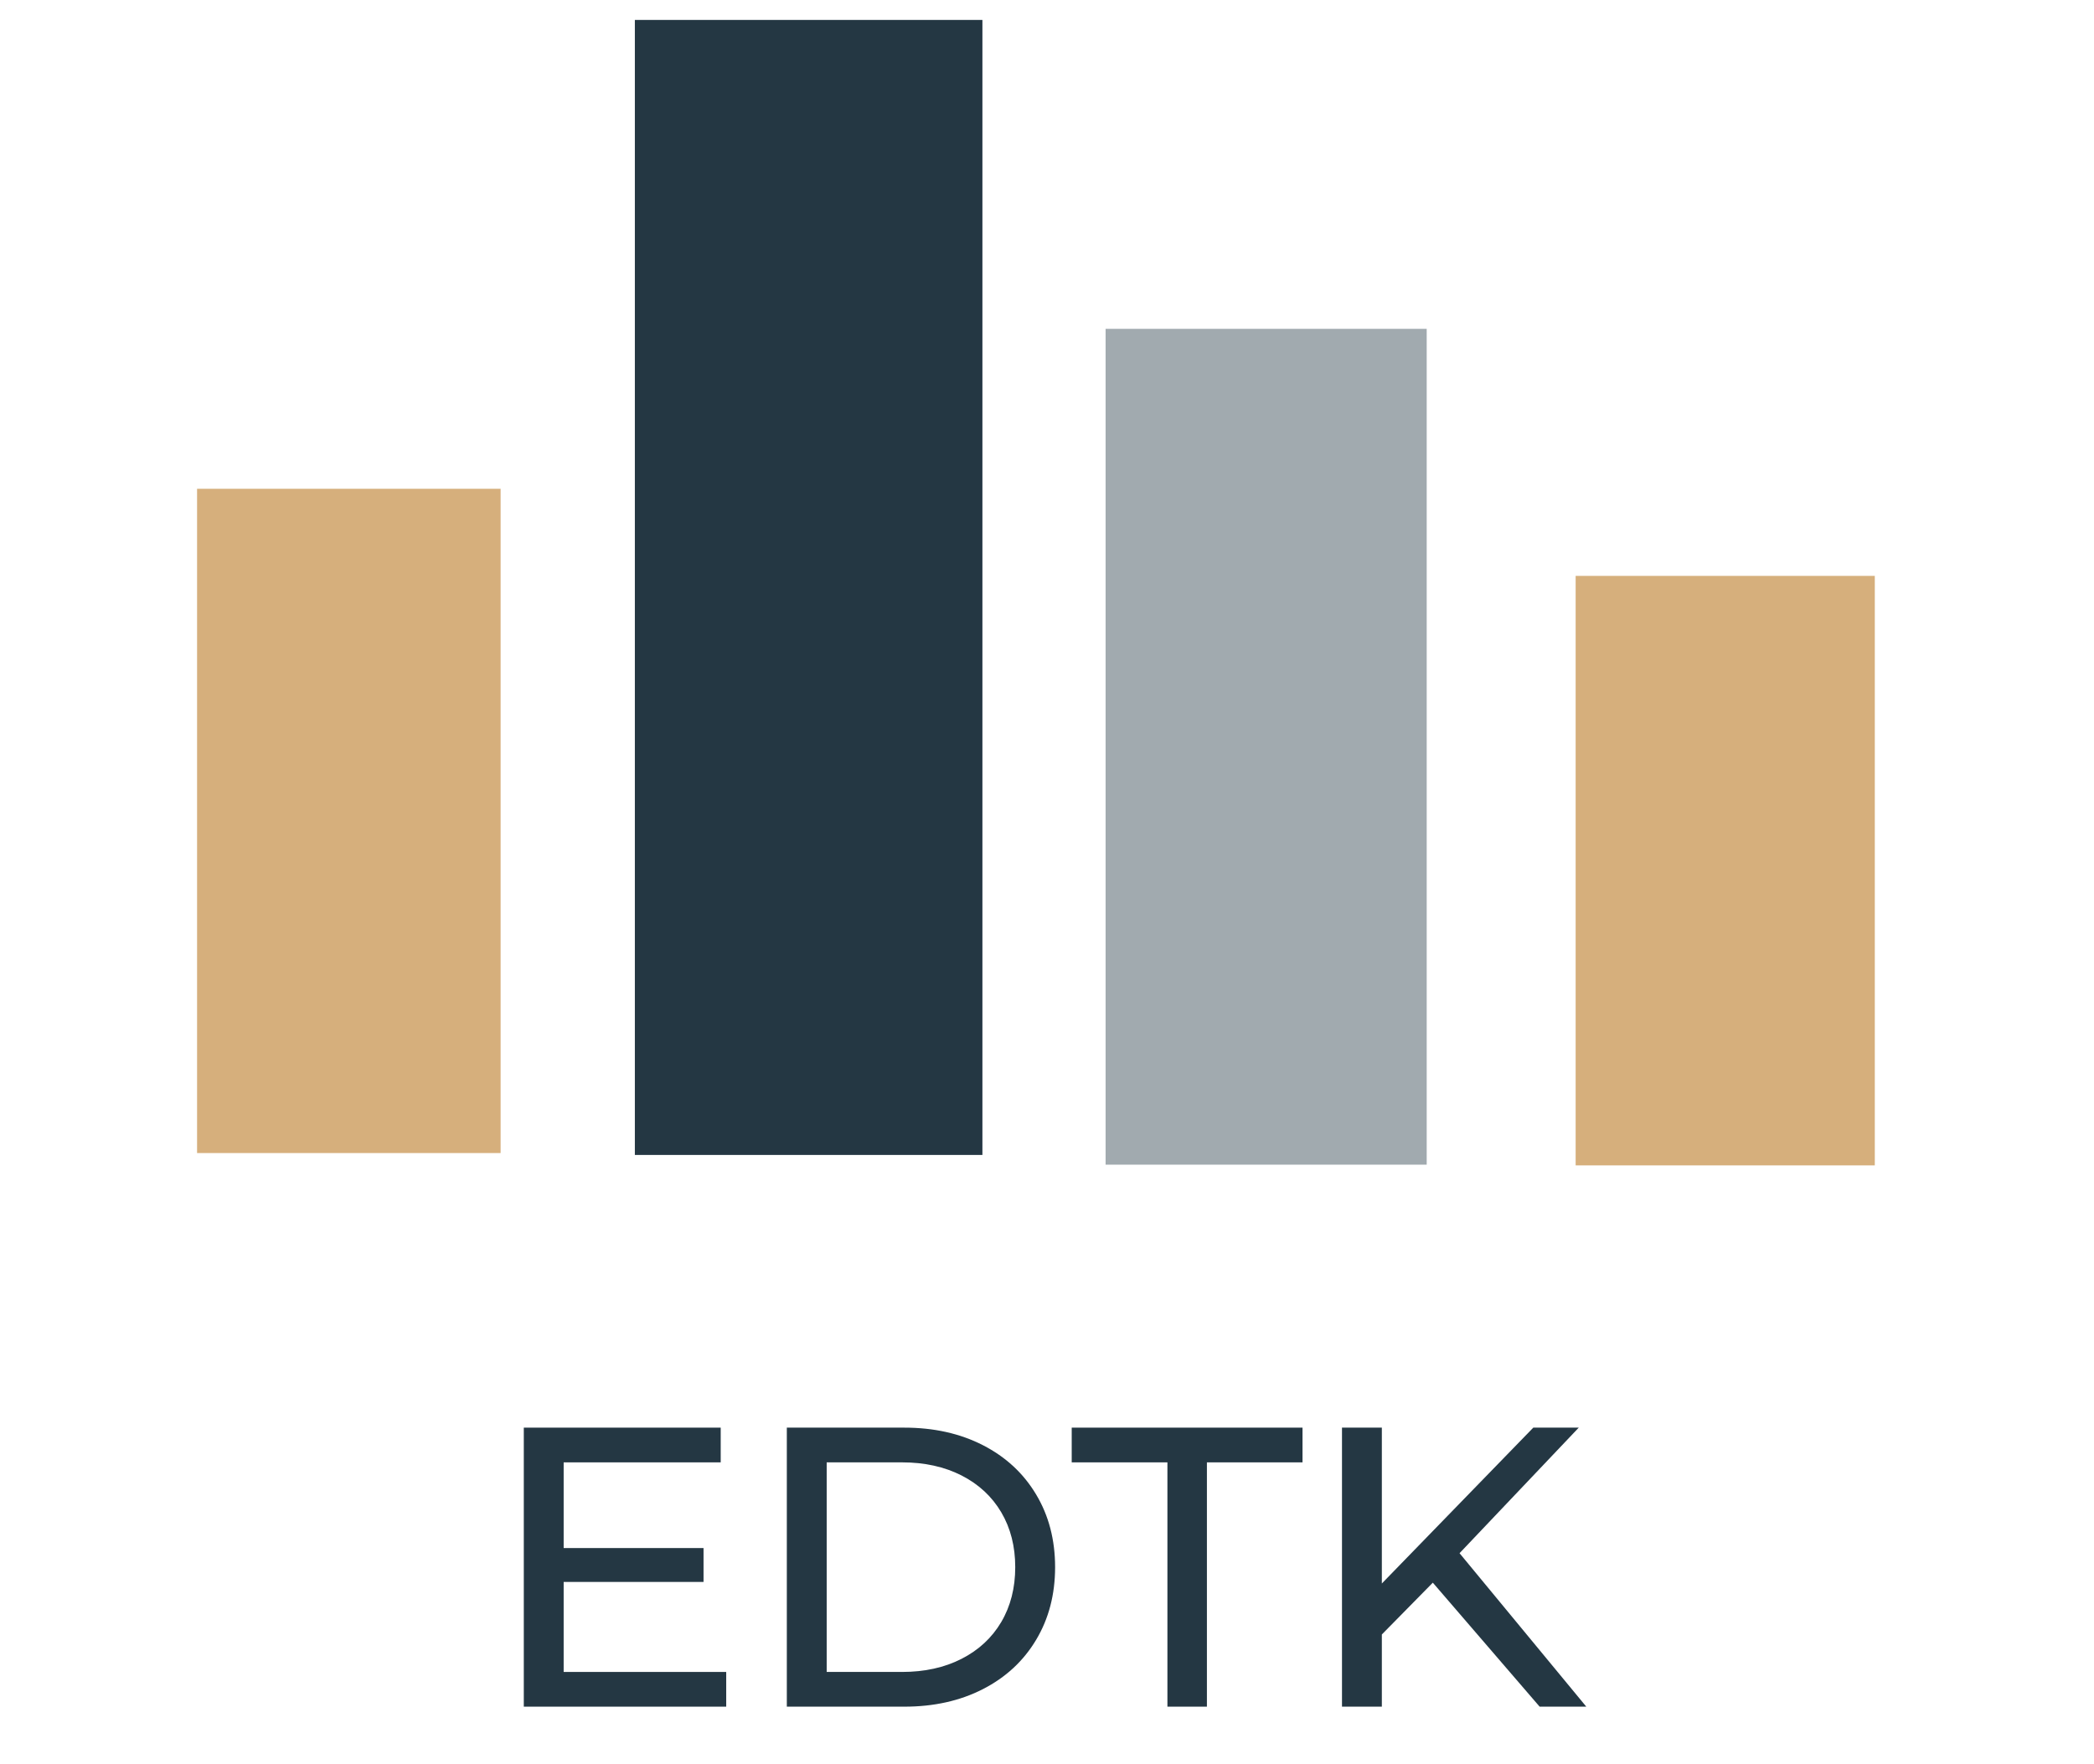
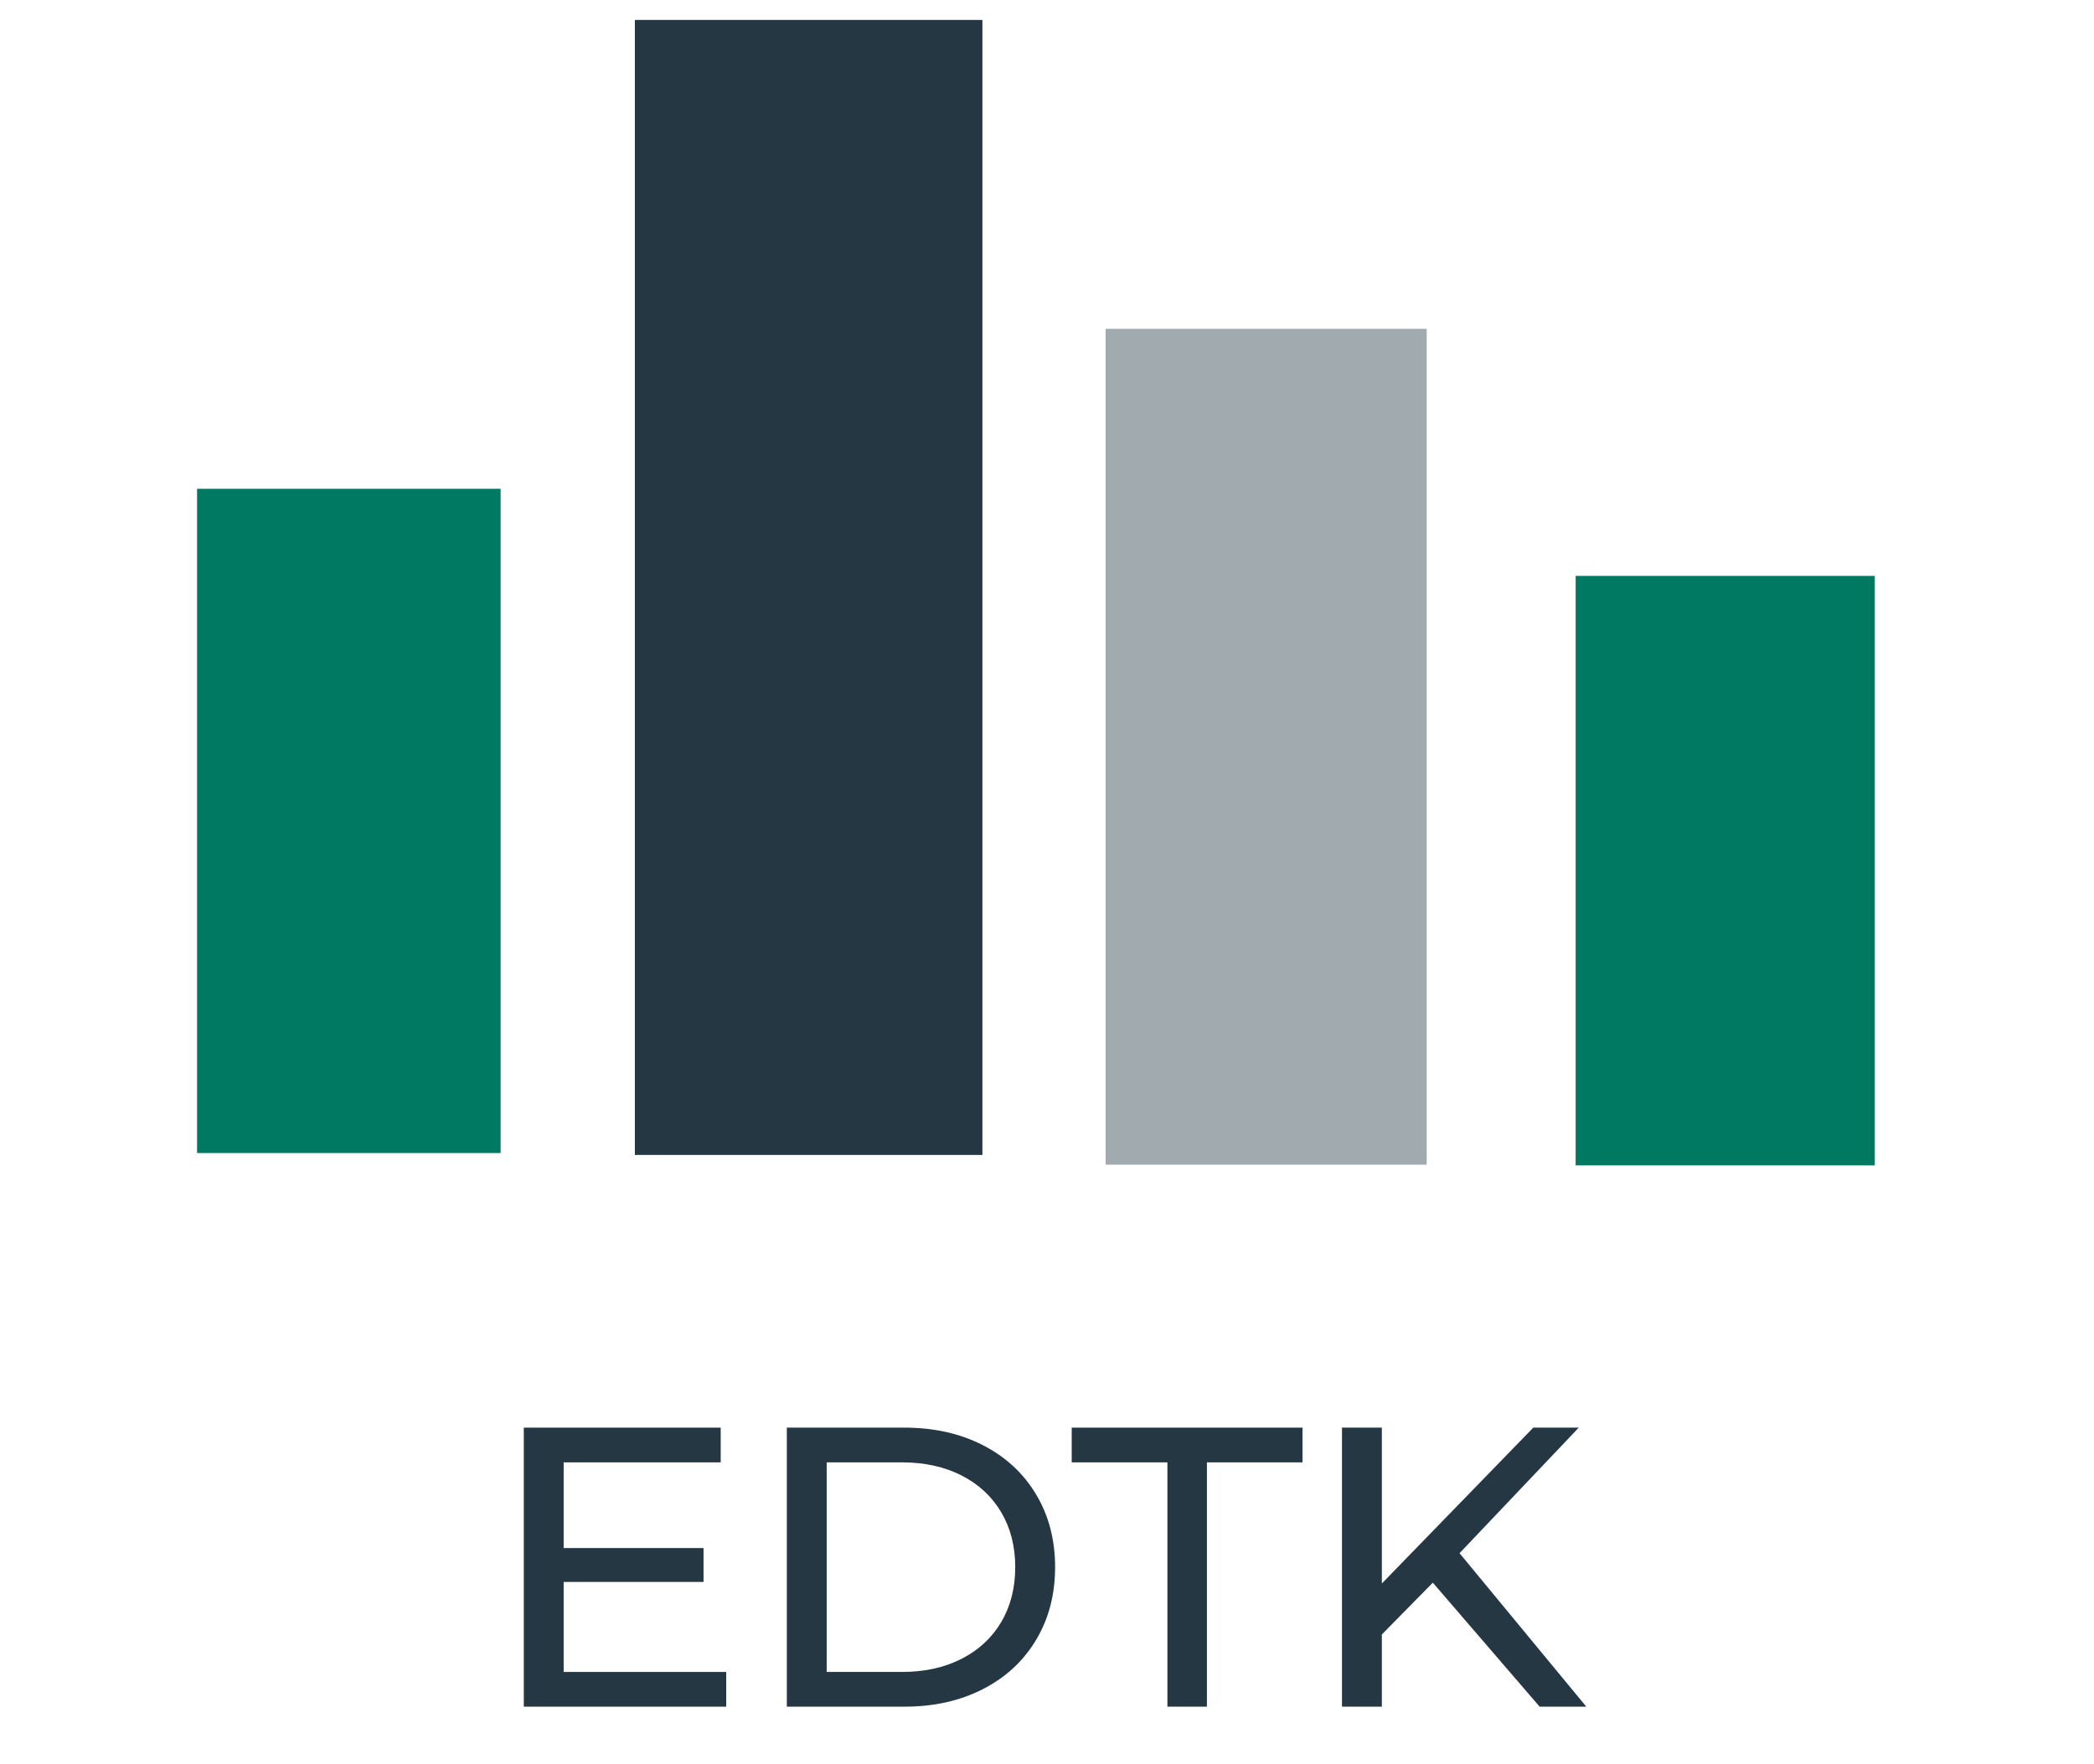
<svg xmlns="http://www.w3.org/2000/svg" xmlns:xlink="http://www.w3.org/1999/xlink" width="356.25pt" height="300pt" viewBox="0 0 356.25 300" version="1.2">
  <defs>
    <g>
      <symbol overflow="visible" id="glyph0-0">
        <path style="stroke:none;" d="M 2.719 -47.469 L 37.094 -47.469 L 37.094 0 L 2.719 0 Z M 31.672 -4.75 L 31.672 -42.719 L 8.141 -42.719 L 8.141 -4.75 Z M 31.672 -4.75 " />
      </symbol>
      <symbol overflow="visible" id="glyph0-1">
        <path style="stroke:none;" d="M 41.562 -5.906 L 41.562 0 L 7.125 0 L 7.125 -47.469 L 40.625 -47.469 L 40.625 -41.562 L 13.906 -41.562 L 13.906 -26.984 L 37.703 -26.984 L 37.703 -21.219 L 13.906 -21.219 L 13.906 -5.906 Z M 41.562 -5.906 " />
      </symbol>
      <symbol overflow="visible" id="glyph0-2">
        <path style="stroke:none;" d="M 7.125 -47.469 L 27.125 -47.469 C 32.145 -47.469 36.598 -46.473 40.484 -44.484 C 44.367 -42.492 47.383 -39.703 49.531 -36.109 C 51.688 -32.516 52.766 -28.391 52.766 -23.734 C 52.766 -19.078 51.688 -14.953 49.531 -11.359 C 47.383 -7.766 44.367 -4.973 40.484 -2.984 C 36.598 -0.992 32.145 0 27.125 0 L 7.125 0 Z M 26.719 -5.906 C 30.562 -5.906 33.941 -6.648 36.859 -8.141 C 39.773 -9.629 42.023 -11.719 43.609 -14.406 C 45.191 -17.094 45.984 -20.203 45.984 -23.734 C 45.984 -27.266 45.191 -30.375 43.609 -33.062 C 42.023 -35.75 39.773 -37.836 36.859 -39.328 C 33.941 -40.816 30.562 -41.562 26.719 -41.562 L 13.906 -41.562 L 13.906 -5.906 Z M 26.719 -5.906 " />
      </symbol>
      <symbol overflow="visible" id="glyph0-3">
        <path style="stroke:none;" d="M 16.547 -41.562 L 0.266 -41.562 L 0.266 -47.469 L 39.531 -47.469 L 39.531 -41.562 L 23.266 -41.562 L 23.266 0 L 16.547 0 Z M 16.547 -41.562 " />
      </symbol>
      <symbol overflow="visible" id="glyph0-4">
        <path style="stroke:none;" d="M 22.578 -21.094 L 13.906 -12.281 L 13.906 0 L 7.125 0 L 7.125 -47.469 L 13.906 -47.469 L 13.906 -20.953 L 39.672 -47.469 L 47.406 -47.469 L 27.125 -26.109 L 48.688 0 L 40.75 0 Z M 22.578 -21.094 " />
      </symbol>
    </g>
    <filter id="alpha" filterUnits="objectBoundingBox" x="0%" y="0%" width="100%" height="100%">
      <feColorMatrix type="matrix" in="SourceGraphic" values="0 0 0 0 1 0 0 0 0 1 0 0 0 0 1 0 0 0 1 0" />
    </filter>
    <mask id="mask0">
      <g filter="url(#alpha)">
        <rect x="0" y="0" width="356.25" height="300" style="fill:rgb(0%,0%,0%);fill-opacity:0.427;stroke:none;" />
      </g>
    </mask>
    <clipPath id="clip2">
      <path d="M 0.09 0.941 L 54.723 0.941 L 54.723 143.141 L 0.09 143.141 Z M 0.09 0.941 " />
    </clipPath>
    <clipPath id="clip1">
      <rect x="0" y="0" width="56" height="145" />
    </clipPath>
    <g id="surface5" clip-path="url(#clip1)">
      <g clip-path="url(#clip2)" clip-rule="nonzero">
        <path style=" stroke:none;fill-rule:nonzero;fill:rgb(14.119%,21.57%,26.27%);fill-opacity:1;" d="M 0.09 0.941 L 54.723 0.941 L 54.723 143.141 L 0.09 143.141 Z M 0.09 0.941 " />
      </g>
    </g>
    <clipPath id="clip3">
      <path d="M 108.008 3.391 L 167.137 3.391 L 167.137 196.484 L 108.008 196.484 Z M 108.008 3.391 " />
    </clipPath>
    <clipPath id="clip4">
      <path d="M 33.527 83.152 L 85.168 83.152 L 85.168 196.164 L 33.527 196.164 Z M 33.527 83.152 " />
    </clipPath>
    <clipPath id="clip5">
      <path d="M 268.062 97.977 L 318.957 97.977 L 318.957 198.266 L 268.062 198.266 Z M 268.062 97.977 " />
    </clipPath>
  </defs>
  <g id="surface1">
    <g style="fill:rgb(14.119%,21.57%,26.27%);fill-opacity:1;">
      <use xlink:href="#glyph0-1" x="81.988" y="290.35" />
    </g>
    <g style="fill:rgb(14.119%,21.57%,26.27%);fill-opacity:1;">
      <use xlink:href="#glyph0-2" x="126.737" y="290.35" />
    </g>
    <g style="fill:rgb(14.119%,21.57%,26.27%);fill-opacity:1;">
      <use xlink:href="#glyph0-3" x="182.064" y="290.35" />
    </g>
    <g style="fill:rgb(14.119%,21.57%,26.27%);fill-opacity:1;">
      <use xlink:href="#glyph0-4" x="221.186" y="290.35" />
    </g>
    <use xlink:href="#surface5" transform="matrix(1,0,0,1,188,55)" mask="url(#mask0)" />
    <g clip-path="url(#clip3)" clip-rule="nonzero">
      <path style=" stroke:none;fill-rule:nonzero;fill:rgb(14.119%,21.57%,26.27%);fill-opacity:1;" d="M 108.008 3.391 L 167.137 3.391 L 167.137 196.484 L 108.008 196.484 Z M 108.008 3.391 " />
    </g>
    <g clip-path="url(#clip4)" clip-rule="nonzero">
-       <path style=" stroke:none;fill-rule:nonzero;fill:rgb(83.919%,68.629%,48.63%);fill-opacity:1;" d="M 33.527 83.152 L 85.168 83.152 L 85.168 196.164 L 33.527 196.164 Z M 33.527 83.152 " />
+       <path style=" stroke:none;fill-rule:nonzero;fill:#007962;fill-opacity:1;" d="M 33.527 83.152 L 85.168 83.152 L 85.168 196.164 L 33.527 196.164 Z M 33.527 83.152 " />
    </g>
    <g clip-path="url(#clip5)" clip-rule="nonzero">
-       <path style=" stroke:none;fill-rule:nonzero;fill:rgb(83.919%,68.629%,48.63%);fill-opacity:1;" d="M 268.062 97.977 L 318.957 97.977 L 318.957 198.266 L 268.062 198.266 Z M 268.062 97.977 " />
+       <path style=" stroke:none;fill-rule:nonzero;fill:#007962;fill-opacity:1;" d="M 268.062 97.977 L 318.957 97.977 L 318.957 198.266 L 268.062 198.266 Z M 268.062 97.977 " />
    </g>
  </g>
</svg>
